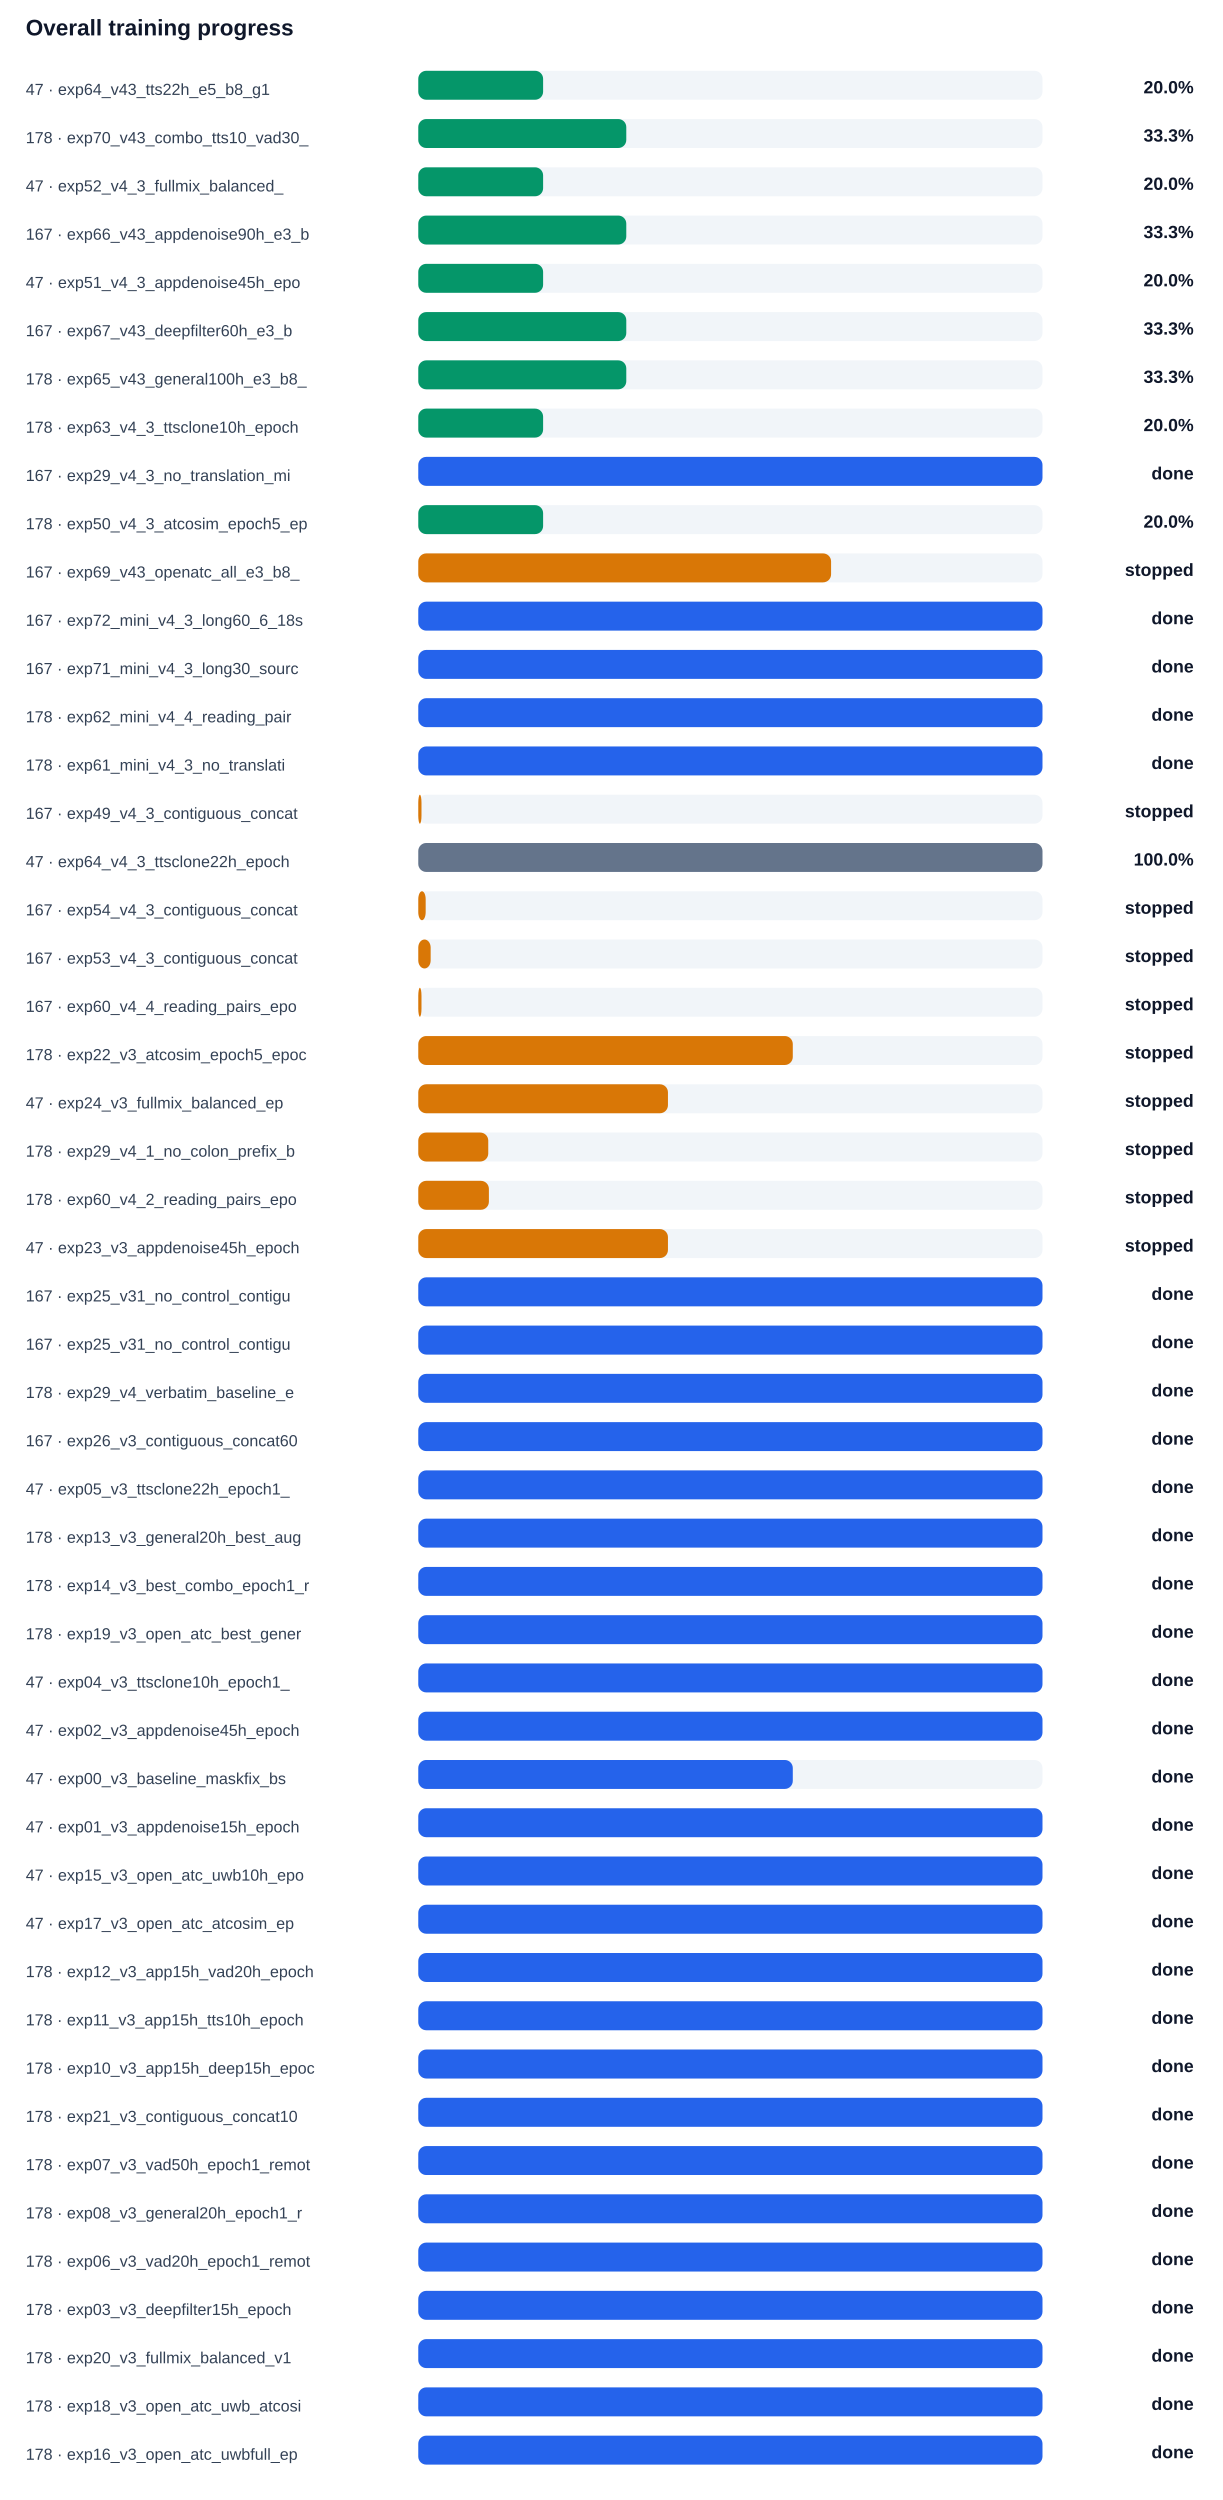
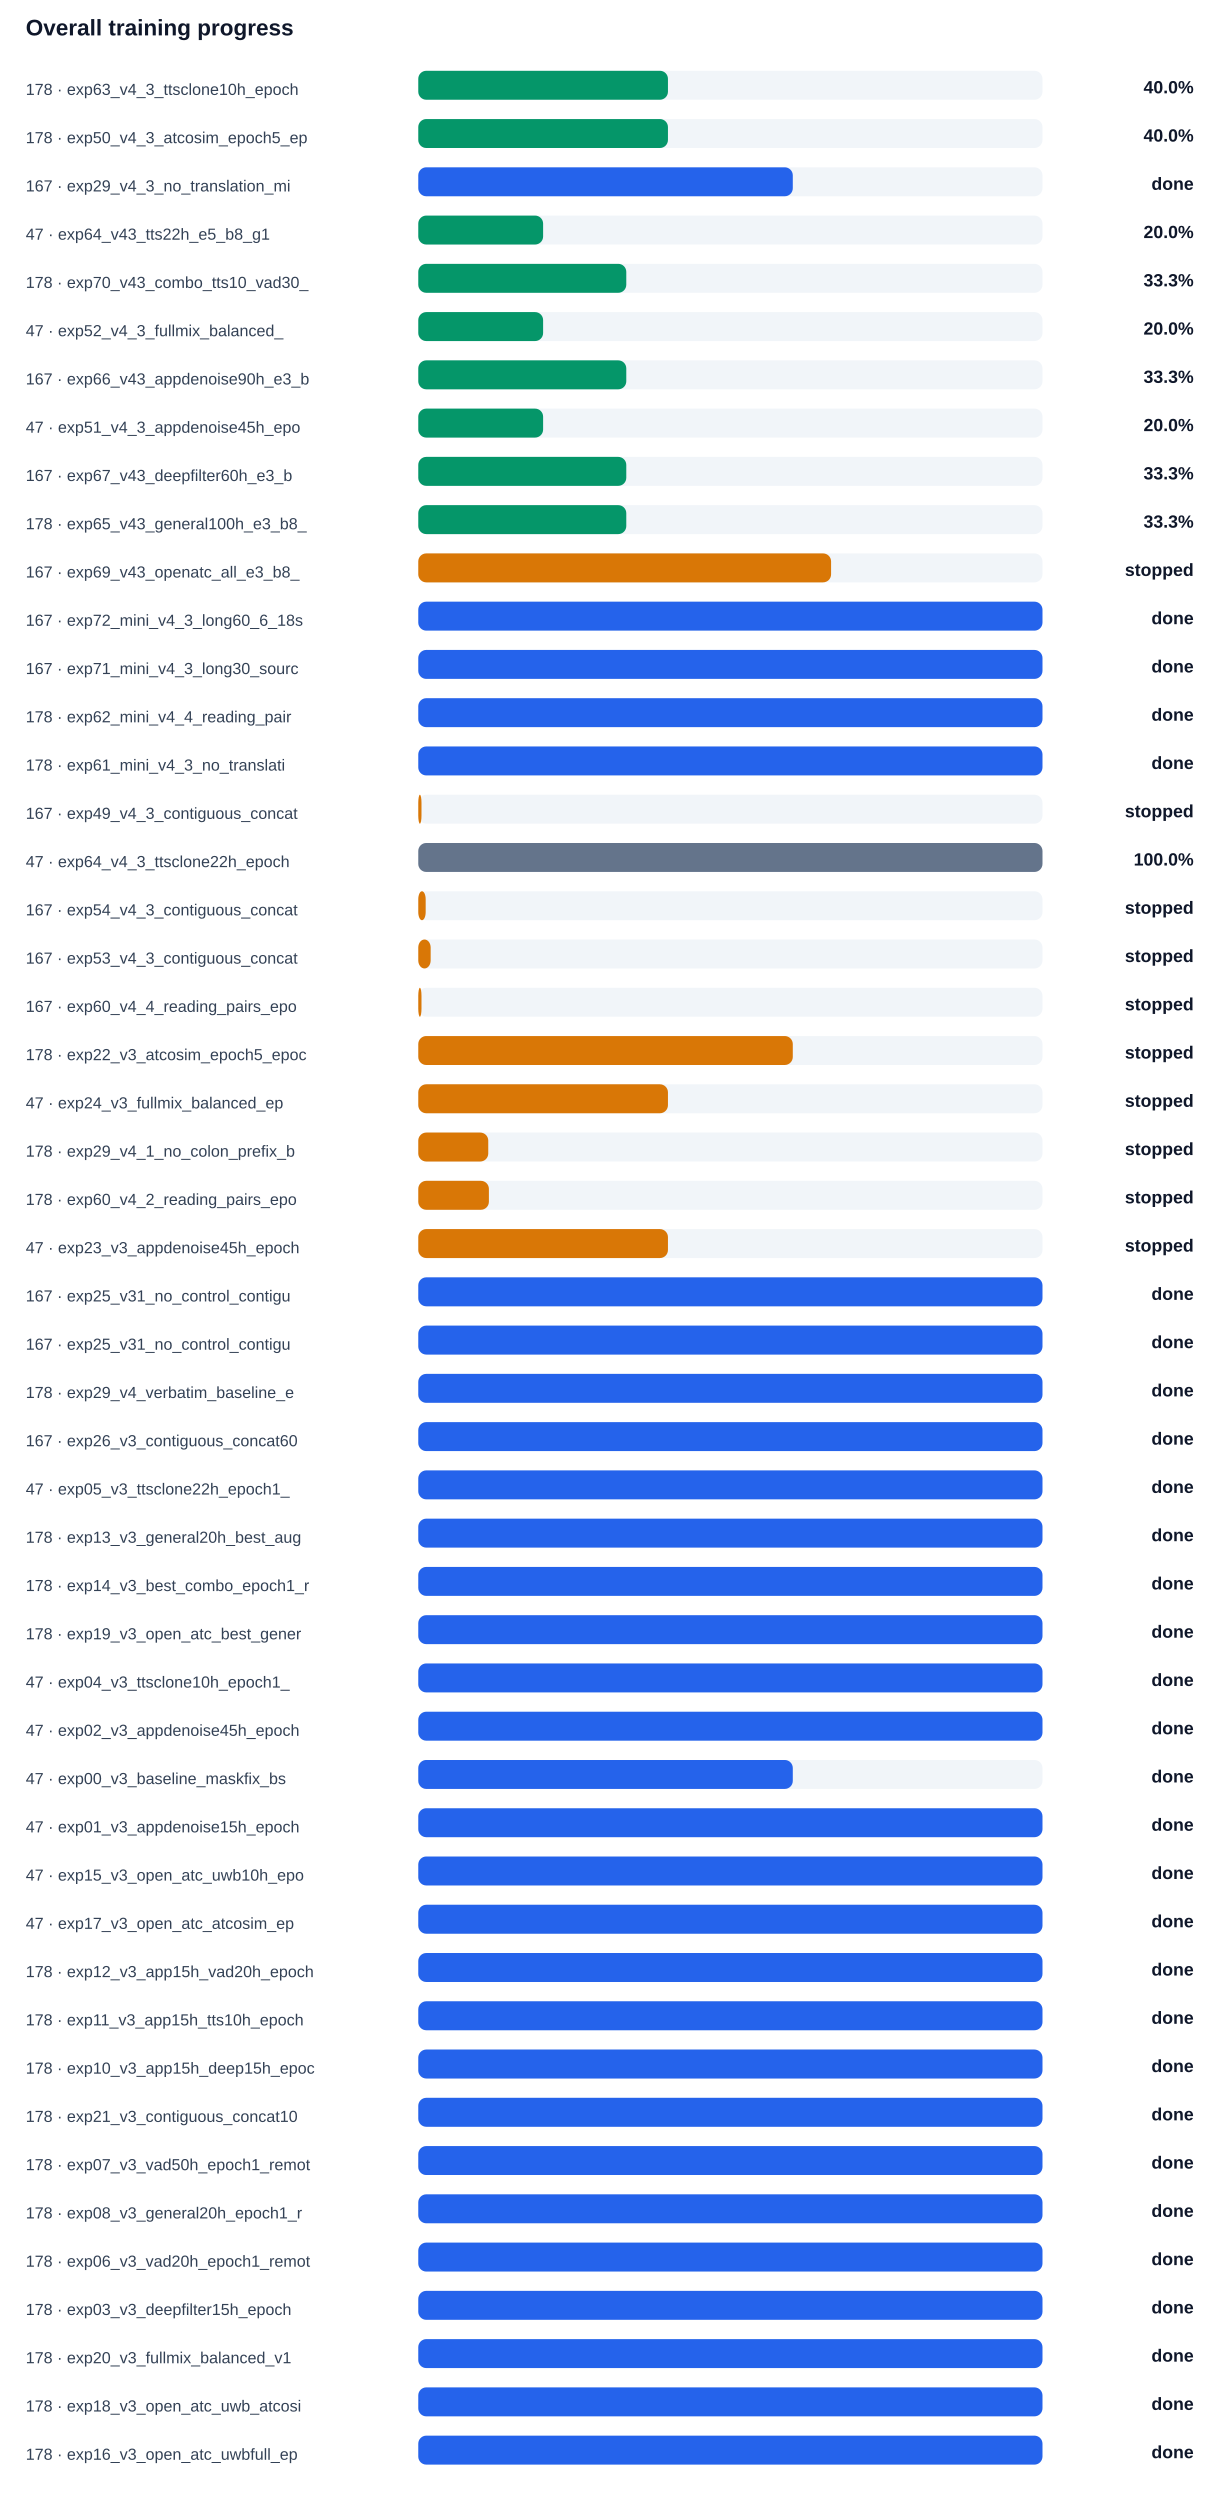
<svg xmlns="http://www.w3.org/2000/svg" width="100%" viewBox="0 0 760 1554" style="max-width:760px;background:#ffffff;border:1px solid #e5e7eb;border-radius:10px;">
  <text x="16.0" y="22.0" font-size="14" fill="#0f172a" text-anchor="start" font-family="Arial, sans-serif" font-weight="700">Overall training progress</text>
-   <text x="16.0" y="59.0" font-size="10" fill="#334155" text-anchor="start" font-family="Arial, sans-serif" font-weight="400">47 · exp64_v43_tts22h_e5_b8_g1</text>
+   <text x="16.0" y="59.0" font-size="10" fill="#334155" text-anchor="start" font-family="Arial, sans-serif" font-weight="400">178 · exp63_v4_3_ttsclone10h_epoch</text>
  <rect x="260" y="44" width="388" height="18" rx="5" fill="#f1f5f9" />
-   <rect x="260" y="44" width="77.6" height="18" rx="5" fill="#059669" />
-   <text x="742.0" y="58.0" font-size="11" fill="#0f172a" text-anchor="end" font-family="Arial, sans-serif" font-weight="700">20.0%</text>
-   <text x="16.0" y="89.0" font-size="10" fill="#334155" text-anchor="start" font-family="Arial, sans-serif" font-weight="400">178 · exp70_v43_combo_tts10_vad30_</text>
+   <rect x="260" y="44" width="155.2" height="18" rx="5" fill="#059669" />
+   <text x="742.0" y="58.0" font-size="11" fill="#0f172a" text-anchor="end" font-family="Arial, sans-serif" font-weight="700">40.0%</text>
+   <text x="16.0" y="89.0" font-size="10" fill="#334155" text-anchor="start" font-family="Arial, sans-serif" font-weight="400">178 · exp50_v4_3_atcosim_epoch5_ep</text>
  <rect x="260" y="74" width="388" height="18" rx="5" fill="#f1f5f9" />
-   <rect x="260" y="74" width="129.3" height="18" rx="5" fill="#059669" />
-   <text x="742.0" y="88.0" font-size="11" fill="#0f172a" text-anchor="end" font-family="Arial, sans-serif" font-weight="700">33.3%</text>
-   <text x="16.0" y="119.0" font-size="10" fill="#334155" text-anchor="start" font-family="Arial, sans-serif" font-weight="400">47 · exp52_v4_3_fullmix_balanced_</text>
+   <rect x="260" y="74" width="155.2" height="18" rx="5" fill="#059669" />
+   <text x="742.0" y="88.0" font-size="11" fill="#0f172a" text-anchor="end" font-family="Arial, sans-serif" font-weight="700">40.0%</text>
+   <text x="16.0" y="119.0" font-size="10" fill="#334155" text-anchor="start" font-family="Arial, sans-serif" font-weight="400">167 · exp29_v4_3_no_translation_mi</text>
  <rect x="260" y="104" width="388" height="18" rx="5" fill="#f1f5f9" />
-   <rect x="260" y="104" width="77.6" height="18" rx="5" fill="#059669" />
-   <text x="742.0" y="118.0" font-size="11" fill="#0f172a" text-anchor="end" font-family="Arial, sans-serif" font-weight="700">20.0%</text>
-   <text x="16.0" y="149.0" font-size="10" fill="#334155" text-anchor="start" font-family="Arial, sans-serif" font-weight="400">167 · exp66_v43_appdenoise90h_e3_b</text>
+   <rect x="260" y="104" width="232.8" height="18" rx="5" fill="#2563eb" />
+   <text x="742.0" y="118.0" font-size="11" fill="#0f172a" text-anchor="end" font-family="Arial, sans-serif" font-weight="700">done</text>
+   <text x="16.0" y="149.0" font-size="10" fill="#334155" text-anchor="start" font-family="Arial, sans-serif" font-weight="400">47 · exp64_v43_tts22h_e5_b8_g1</text>
  <rect x="260" y="134" width="388" height="18" rx="5" fill="#f1f5f9" />
-   <rect x="260" y="134" width="129.3" height="18" rx="5" fill="#059669" />
-   <text x="742.0" y="148.0" font-size="11" fill="#0f172a" text-anchor="end" font-family="Arial, sans-serif" font-weight="700">33.3%</text>
-   <text x="16.0" y="179.0" font-size="10" fill="#334155" text-anchor="start" font-family="Arial, sans-serif" font-weight="400">47 · exp51_v4_3_appdenoise45h_epo</text>
+   <rect x="260" y="134" width="77.6" height="18" rx="5" fill="#059669" />
+   <text x="742.0" y="148.0" font-size="11" fill="#0f172a" text-anchor="end" font-family="Arial, sans-serif" font-weight="700">20.0%</text>
+   <text x="16.0" y="179.0" font-size="10" fill="#334155" text-anchor="start" font-family="Arial, sans-serif" font-weight="400">178 · exp70_v43_combo_tts10_vad30_</text>
  <rect x="260" y="164" width="388" height="18" rx="5" fill="#f1f5f9" />
-   <rect x="260" y="164" width="77.6" height="18" rx="5" fill="#059669" />
-   <text x="742.0" y="178.0" font-size="11" fill="#0f172a" text-anchor="end" font-family="Arial, sans-serif" font-weight="700">20.0%</text>
-   <text x="16.0" y="209.0" font-size="10" fill="#334155" text-anchor="start" font-family="Arial, sans-serif" font-weight="400">167 · exp67_v43_deepfilter60h_e3_b</text>
+   <rect x="260" y="164" width="129.3" height="18" rx="5" fill="#059669" />
+   <text x="742.0" y="178.0" font-size="11" fill="#0f172a" text-anchor="end" font-family="Arial, sans-serif" font-weight="700">33.3%</text>
+   <text x="16.0" y="209.0" font-size="10" fill="#334155" text-anchor="start" font-family="Arial, sans-serif" font-weight="400">47 · exp52_v4_3_fullmix_balanced_</text>
  <rect x="260" y="194" width="388" height="18" rx="5" fill="#f1f5f9" />
-   <rect x="260" y="194" width="129.3" height="18" rx="5" fill="#059669" />
-   <text x="742.0" y="208.0" font-size="11" fill="#0f172a" text-anchor="end" font-family="Arial, sans-serif" font-weight="700">33.3%</text>
-   <text x="16.0" y="239.0" font-size="10" fill="#334155" text-anchor="start" font-family="Arial, sans-serif" font-weight="400">178 · exp65_v43_general100h_e3_b8_</text>
+   <rect x="260" y="194" width="77.6" height="18" rx="5" fill="#059669" />
+   <text x="742.0" y="208.0" font-size="11" fill="#0f172a" text-anchor="end" font-family="Arial, sans-serif" font-weight="700">20.0%</text>
+   <text x="16.0" y="239.0" font-size="10" fill="#334155" text-anchor="start" font-family="Arial, sans-serif" font-weight="400">167 · exp66_v43_appdenoise90h_e3_b</text>
  <rect x="260" y="224" width="388" height="18" rx="5" fill="#f1f5f9" />
  <rect x="260" y="224" width="129.3" height="18" rx="5" fill="#059669" />
  <text x="742.0" y="238.0" font-size="11" fill="#0f172a" text-anchor="end" font-family="Arial, sans-serif" font-weight="700">33.3%</text>
-   <text x="16.0" y="269.0" font-size="10" fill="#334155" text-anchor="start" font-family="Arial, sans-serif" font-weight="400">178 · exp63_v4_3_ttsclone10h_epoch</text>
+   <text x="16.0" y="269.0" font-size="10" fill="#334155" text-anchor="start" font-family="Arial, sans-serif" font-weight="400">47 · exp51_v4_3_appdenoise45h_epo</text>
  <rect x="260" y="254" width="388" height="18" rx="5" fill="#f1f5f9" />
  <rect x="260" y="254" width="77.6" height="18" rx="5" fill="#059669" />
  <text x="742.0" y="268.0" font-size="11" fill="#0f172a" text-anchor="end" font-family="Arial, sans-serif" font-weight="700">20.0%</text>
-   <text x="16.0" y="299.0" font-size="10" fill="#334155" text-anchor="start" font-family="Arial, sans-serif" font-weight="400">167 · exp29_v4_3_no_translation_mi</text>
+   <text x="16.0" y="299.0" font-size="10" fill="#334155" text-anchor="start" font-family="Arial, sans-serif" font-weight="400">167 · exp67_v43_deepfilter60h_e3_b</text>
  <rect x="260" y="284" width="388" height="18" rx="5" fill="#f1f5f9" />
-   <rect x="260" y="284" width="388.0" height="18" rx="5" fill="#2563eb" />
-   <text x="742.0" y="298.0" font-size="11" fill="#0f172a" text-anchor="end" font-family="Arial, sans-serif" font-weight="700">done</text>
-   <text x="16.0" y="329.0" font-size="10" fill="#334155" text-anchor="start" font-family="Arial, sans-serif" font-weight="400">178 · exp50_v4_3_atcosim_epoch5_ep</text>
+   <rect x="260" y="284" width="129.3" height="18" rx="5" fill="#059669" />
+   <text x="742.0" y="298.0" font-size="11" fill="#0f172a" text-anchor="end" font-family="Arial, sans-serif" font-weight="700">33.3%</text>
+   <text x="16.0" y="329.0" font-size="10" fill="#334155" text-anchor="start" font-family="Arial, sans-serif" font-weight="400">178 · exp65_v43_general100h_e3_b8_</text>
  <rect x="260" y="314" width="388" height="18" rx="5" fill="#f1f5f9" />
-   <rect x="260" y="314" width="77.6" height="18" rx="5" fill="#059669" />
-   <text x="742.0" y="328.0" font-size="11" fill="#0f172a" text-anchor="end" font-family="Arial, sans-serif" font-weight="700">20.0%</text>
+   <rect x="260" y="314" width="129.3" height="18" rx="5" fill="#059669" />
+   <text x="742.0" y="328.0" font-size="11" fill="#0f172a" text-anchor="end" font-family="Arial, sans-serif" font-weight="700">33.3%</text>
  <text x="16.0" y="359.0" font-size="10" fill="#334155" text-anchor="start" font-family="Arial, sans-serif" font-weight="400">167 · exp69_v43_openatc_all_e3_b8_</text>
  <rect x="260" y="344" width="388" height="18" rx="5" fill="#f1f5f9" />
  <rect x="260" y="344" width="256.6" height="18" rx="5" fill="#d97706" />
  <text x="742.0" y="358.0" font-size="11" fill="#0f172a" text-anchor="end" font-family="Arial, sans-serif" font-weight="700">stopped</text>
  <text x="16.0" y="389.0" font-size="10" fill="#334155" text-anchor="start" font-family="Arial, sans-serif" font-weight="400">167 · exp72_mini_v4_3_long60_6_18s</text>
  <rect x="260" y="374" width="388" height="18" rx="5" fill="#f1f5f9" />
  <rect x="260" y="374" width="388.0" height="18" rx="5" fill="#2563eb" />
  <text x="742.0" y="388.0" font-size="11" fill="#0f172a" text-anchor="end" font-family="Arial, sans-serif" font-weight="700">done</text>
  <text x="16.0" y="419.0" font-size="10" fill="#334155" text-anchor="start" font-family="Arial, sans-serif" font-weight="400">167 · exp71_mini_v4_3_long30_sourc</text>
  <rect x="260" y="404" width="388" height="18" rx="5" fill="#f1f5f9" />
  <rect x="260" y="404" width="388.0" height="18" rx="5" fill="#2563eb" />
  <text x="742.0" y="418.0" font-size="11" fill="#0f172a" text-anchor="end" font-family="Arial, sans-serif" font-weight="700">done</text>
  <text x="16.0" y="449.0" font-size="10" fill="#334155" text-anchor="start" font-family="Arial, sans-serif" font-weight="400">178 · exp62_mini_v4_4_reading_pair</text>
  <rect x="260" y="434" width="388" height="18" rx="5" fill="#f1f5f9" />
  <rect x="260" y="434" width="388.0" height="18" rx="5" fill="#2563eb" />
  <text x="742.0" y="448.0" font-size="11" fill="#0f172a" text-anchor="end" font-family="Arial, sans-serif" font-weight="700">done</text>
  <text x="16.0" y="479.0" font-size="10" fill="#334155" text-anchor="start" font-family="Arial, sans-serif" font-weight="400">178 · exp61_mini_v4_3_no_translati</text>
  <rect x="260" y="464" width="388" height="18" rx="5" fill="#f1f5f9" />
  <rect x="260" y="464" width="388.0" height="18" rx="5" fill="#2563eb" />
  <text x="742.0" y="478.0" font-size="11" fill="#0f172a" text-anchor="end" font-family="Arial, sans-serif" font-weight="700">done</text>
  <text x="16.0" y="509.0" font-size="10" fill="#334155" text-anchor="start" font-family="Arial, sans-serif" font-weight="400">167 · exp49_v4_3_contiguous_concat</text>
  <rect x="260" y="494" width="388" height="18" rx="5" fill="#f1f5f9" />
  <rect x="260" y="494" width="2.0" height="18" rx="5" fill="#d97706" />
  <text x="742.0" y="508.0" font-size="11" fill="#0f172a" text-anchor="end" font-family="Arial, sans-serif" font-weight="700">stopped</text>
  <text x="16.0" y="539.0" font-size="10" fill="#334155" text-anchor="start" font-family="Arial, sans-serif" font-weight="400">47 · exp64_v4_3_ttsclone22h_epoch</text>
  <rect x="260" y="524" width="388" height="18" rx="5" fill="#f1f5f9" />
  <rect x="260" y="524" width="388.0" height="18" rx="5" fill="#64748b" />
  <text x="742.0" y="538.0" font-size="11" fill="#0f172a" text-anchor="end" font-family="Arial, sans-serif" font-weight="700">100.0%</text>
  <text x="16.0" y="569.0" font-size="10" fill="#334155" text-anchor="start" font-family="Arial, sans-serif" font-weight="400">167 · exp54_v4_3_contiguous_concat</text>
  <rect x="260" y="554" width="388" height="18" rx="5" fill="#f1f5f9" />
  <rect x="260" y="554" width="4.6" height="18" rx="5" fill="#d97706" />
  <text x="742.0" y="568.0" font-size="11" fill="#0f172a" text-anchor="end" font-family="Arial, sans-serif" font-weight="700">stopped</text>
  <text x="16.0" y="599.0" font-size="10" fill="#334155" text-anchor="start" font-family="Arial, sans-serif" font-weight="400">167 · exp53_v4_3_contiguous_concat</text>
  <rect x="260" y="584" width="388" height="18" rx="5" fill="#f1f5f9" />
  <rect x="260" y="584" width="7.7" height="18" rx="5" fill="#d97706" />
  <text x="742.0" y="598.0" font-size="11" fill="#0f172a" text-anchor="end" font-family="Arial, sans-serif" font-weight="700">stopped</text>
  <text x="16.0" y="629.0" font-size="10" fill="#334155" text-anchor="start" font-family="Arial, sans-serif" font-weight="400">167 · exp60_v4_4_reading_pairs_epo</text>
  <rect x="260" y="614" width="388" height="18" rx="5" fill="#f1f5f9" />
  <rect x="260" y="614" width="2.0" height="18" rx="5" fill="#d97706" />
  <text x="742.0" y="628.0" font-size="11" fill="#0f172a" text-anchor="end" font-family="Arial, sans-serif" font-weight="700">stopped</text>
  <text x="16.0" y="659.0" font-size="10" fill="#334155" text-anchor="start" font-family="Arial, sans-serif" font-weight="400">178 · exp22_v3_atcosim_epoch5_epoc</text>
  <rect x="260" y="644" width="388" height="18" rx="5" fill="#f1f5f9" />
  <rect x="260" y="644" width="232.8" height="18" rx="5" fill="#d97706" />
  <text x="742.0" y="658.0" font-size="11" fill="#0f172a" text-anchor="end" font-family="Arial, sans-serif" font-weight="700">stopped</text>
  <text x="16.0" y="689.0" font-size="10" fill="#334155" text-anchor="start" font-family="Arial, sans-serif" font-weight="400">47 · exp24_v3_fullmix_balanced_ep</text>
  <rect x="260" y="674" width="388" height="18" rx="5" fill="#f1f5f9" />
  <rect x="260" y="674" width="155.2" height="18" rx="5" fill="#d97706" />
  <text x="742.0" y="688.0" font-size="11" fill="#0f172a" text-anchor="end" font-family="Arial, sans-serif" font-weight="700">stopped</text>
  <text x="16.0" y="719.0" font-size="10" fill="#334155" text-anchor="start" font-family="Arial, sans-serif" font-weight="400">178 · exp29_v4_1_no_colon_prefix_b</text>
  <rect x="260" y="704" width="388" height="18" rx="5" fill="#f1f5f9" />
  <rect x="260" y="704" width="43.5" height="18" rx="5" fill="#d97706" />
  <text x="742.0" y="718.0" font-size="11" fill="#0f172a" text-anchor="end" font-family="Arial, sans-serif" font-weight="700">stopped</text>
  <text x="16.0" y="749.0" font-size="10" fill="#334155" text-anchor="start" font-family="Arial, sans-serif" font-weight="400">178 · exp60_v4_2_reading_pairs_epo</text>
  <rect x="260" y="734" width="388" height="18" rx="5" fill="#f1f5f9" />
  <rect x="260" y="734" width="43.9" height="18" rx="5" fill="#d97706" />
  <text x="742.0" y="748.0" font-size="11" fill="#0f172a" text-anchor="end" font-family="Arial, sans-serif" font-weight="700">stopped</text>
  <text x="16.0" y="779.0" font-size="10" fill="#334155" text-anchor="start" font-family="Arial, sans-serif" font-weight="400">47 · exp23_v3_appdenoise45h_epoch</text>
  <rect x="260" y="764" width="388" height="18" rx="5" fill="#f1f5f9" />
  <rect x="260" y="764" width="155.2" height="18" rx="5" fill="#d97706" />
  <text x="742.0" y="778.0" font-size="11" fill="#0f172a" text-anchor="end" font-family="Arial, sans-serif" font-weight="700">stopped</text>
  <text x="16.0" y="809.0" font-size="10" fill="#334155" text-anchor="start" font-family="Arial, sans-serif" font-weight="400">167 · exp25_v31_no_control_contigu</text>
  <rect x="260" y="794" width="388" height="18" rx="5" fill="#f1f5f9" />
  <rect x="260" y="794" width="388.0" height="18" rx="5" fill="#2563eb" />
  <text x="742.0" y="808.0" font-size="11" fill="#0f172a" text-anchor="end" font-family="Arial, sans-serif" font-weight="700">done</text>
  <text x="16.0" y="839.0" font-size="10" fill="#334155" text-anchor="start" font-family="Arial, sans-serif" font-weight="400">167 · exp25_v31_no_control_contigu</text>
  <rect x="260" y="824" width="388" height="18" rx="5" fill="#f1f5f9" />
  <rect x="260" y="824" width="388.0" height="18" rx="5" fill="#2563eb" />
  <text x="742.0" y="838.0" font-size="11" fill="#0f172a" text-anchor="end" font-family="Arial, sans-serif" font-weight="700">done</text>
  <text x="16.0" y="869.0" font-size="10" fill="#334155" text-anchor="start" font-family="Arial, sans-serif" font-weight="400">178 · exp29_v4_verbatim_baseline_e</text>
  <rect x="260" y="854" width="388" height="18" rx="5" fill="#f1f5f9" />
  <rect x="260" y="854" width="388.0" height="18" rx="5" fill="#2563eb" />
  <text x="742.0" y="868.0" font-size="11" fill="#0f172a" text-anchor="end" font-family="Arial, sans-serif" font-weight="700">done</text>
  <text x="16.0" y="899.0" font-size="10" fill="#334155" text-anchor="start" font-family="Arial, sans-serif" font-weight="400">167 · exp26_v3_contiguous_concat60</text>
  <rect x="260" y="884" width="388" height="18" rx="5" fill="#f1f5f9" />
  <rect x="260" y="884" width="388.0" height="18" rx="5" fill="#2563eb" />
  <text x="742.0" y="898.0" font-size="11" fill="#0f172a" text-anchor="end" font-family="Arial, sans-serif" font-weight="700">done</text>
  <text x="16.0" y="929.0" font-size="10" fill="#334155" text-anchor="start" font-family="Arial, sans-serif" font-weight="400">47 · exp05_v3_ttsclone22h_epoch1_</text>
  <rect x="260" y="914" width="388" height="18" rx="5" fill="#f1f5f9" />
  <rect x="260" y="914" width="388.0" height="18" rx="5" fill="#2563eb" />
  <text x="742.0" y="928.0" font-size="11" fill="#0f172a" text-anchor="end" font-family="Arial, sans-serif" font-weight="700">done</text>
  <text x="16.0" y="959.0" font-size="10" fill="#334155" text-anchor="start" font-family="Arial, sans-serif" font-weight="400">178 · exp13_v3_general20h_best_aug</text>
  <rect x="260" y="944" width="388" height="18" rx="5" fill="#f1f5f9" />
  <rect x="260" y="944" width="388.0" height="18" rx="5" fill="#2563eb" />
  <text x="742.0" y="958.0" font-size="11" fill="#0f172a" text-anchor="end" font-family="Arial, sans-serif" font-weight="700">done</text>
  <text x="16.0" y="989.0" font-size="10" fill="#334155" text-anchor="start" font-family="Arial, sans-serif" font-weight="400">178 · exp14_v3_best_combo_epoch1_r</text>
  <rect x="260" y="974" width="388" height="18" rx="5" fill="#f1f5f9" />
  <rect x="260" y="974" width="388.0" height="18" rx="5" fill="#2563eb" />
  <text x="742.0" y="988.0" font-size="11" fill="#0f172a" text-anchor="end" font-family="Arial, sans-serif" font-weight="700">done</text>
  <text x="16.0" y="1019.0" font-size="10" fill="#334155" text-anchor="start" font-family="Arial, sans-serif" font-weight="400">178 · exp19_v3_open_atc_best_gener</text>
  <rect x="260" y="1004" width="388" height="18" rx="5" fill="#f1f5f9" />
  <rect x="260" y="1004" width="388.0" height="18" rx="5" fill="#2563eb" />
  <text x="742.0" y="1018.0" font-size="11" fill="#0f172a" text-anchor="end" font-family="Arial, sans-serif" font-weight="700">done</text>
  <text x="16.0" y="1049.0" font-size="10" fill="#334155" text-anchor="start" font-family="Arial, sans-serif" font-weight="400">47 · exp04_v3_ttsclone10h_epoch1_</text>
  <rect x="260" y="1034" width="388" height="18" rx="5" fill="#f1f5f9" />
  <rect x="260" y="1034" width="388.0" height="18" rx="5" fill="#2563eb" />
  <text x="742.0" y="1048.0" font-size="11" fill="#0f172a" text-anchor="end" font-family="Arial, sans-serif" font-weight="700">done</text>
  <text x="16.0" y="1079.0" font-size="10" fill="#334155" text-anchor="start" font-family="Arial, sans-serif" font-weight="400">47 · exp02_v3_appdenoise45h_epoch</text>
  <rect x="260" y="1064" width="388" height="18" rx="5" fill="#f1f5f9" />
  <rect x="260" y="1064" width="388.0" height="18" rx="5" fill="#2563eb" />
  <text x="742.0" y="1078.0" font-size="11" fill="#0f172a" text-anchor="end" font-family="Arial, sans-serif" font-weight="700">done</text>
  <text x="16.0" y="1109.0" font-size="10" fill="#334155" text-anchor="start" font-family="Arial, sans-serif" font-weight="400">47 · exp00_v3_baseline_maskfix_bs</text>
  <rect x="260" y="1094" width="388" height="18" rx="5" fill="#f1f5f9" />
  <rect x="260" y="1094" width="232.8" height="18" rx="5" fill="#2563eb" />
  <text x="742.0" y="1108.0" font-size="11" fill="#0f172a" text-anchor="end" font-family="Arial, sans-serif" font-weight="700">done</text>
  <text x="16.0" y="1139.0" font-size="10" fill="#334155" text-anchor="start" font-family="Arial, sans-serif" font-weight="400">47 · exp01_v3_appdenoise15h_epoch</text>
  <rect x="260" y="1124" width="388" height="18" rx="5" fill="#f1f5f9" />
  <rect x="260" y="1124" width="388.0" height="18" rx="5" fill="#2563eb" />
  <text x="742.0" y="1138.0" font-size="11" fill="#0f172a" text-anchor="end" font-family="Arial, sans-serif" font-weight="700">done</text>
  <text x="16.0" y="1169.0" font-size="10" fill="#334155" text-anchor="start" font-family="Arial, sans-serif" font-weight="400">47 · exp15_v3_open_atc_uwb10h_epo</text>
  <rect x="260" y="1154" width="388" height="18" rx="5" fill="#f1f5f9" />
  <rect x="260" y="1154" width="388.0" height="18" rx="5" fill="#2563eb" />
  <text x="742.0" y="1168.0" font-size="11" fill="#0f172a" text-anchor="end" font-family="Arial, sans-serif" font-weight="700">done</text>
  <text x="16.0" y="1199.0" font-size="10" fill="#334155" text-anchor="start" font-family="Arial, sans-serif" font-weight="400">47 · exp17_v3_open_atc_atcosim_ep</text>
  <rect x="260" y="1184" width="388" height="18" rx="5" fill="#f1f5f9" />
  <rect x="260" y="1184" width="388.0" height="18" rx="5" fill="#2563eb" />
  <text x="742.0" y="1198.0" font-size="11" fill="#0f172a" text-anchor="end" font-family="Arial, sans-serif" font-weight="700">done</text>
  <text x="16.0" y="1229.0" font-size="10" fill="#334155" text-anchor="start" font-family="Arial, sans-serif" font-weight="400">178 · exp12_v3_app15h_vad20h_epoch</text>
  <rect x="260" y="1214" width="388" height="18" rx="5" fill="#f1f5f9" />
  <rect x="260" y="1214" width="388.0" height="18" rx="5" fill="#2563eb" />
  <text x="742.0" y="1228.0" font-size="11" fill="#0f172a" text-anchor="end" font-family="Arial, sans-serif" font-weight="700">done</text>
  <text x="16.0" y="1259.0" font-size="10" fill="#334155" text-anchor="start" font-family="Arial, sans-serif" font-weight="400">178 · exp11_v3_app15h_tts10h_epoch</text>
  <rect x="260" y="1244" width="388" height="18" rx="5" fill="#f1f5f9" />
  <rect x="260" y="1244" width="388.0" height="18" rx="5" fill="#2563eb" />
  <text x="742.0" y="1258.0" font-size="11" fill="#0f172a" text-anchor="end" font-family="Arial, sans-serif" font-weight="700">done</text>
  <text x="16.0" y="1289.0" font-size="10" fill="#334155" text-anchor="start" font-family="Arial, sans-serif" font-weight="400">178 · exp10_v3_app15h_deep15h_epoc</text>
  <rect x="260" y="1274" width="388" height="18" rx="5" fill="#f1f5f9" />
  <rect x="260" y="1274" width="388.0" height="18" rx="5" fill="#2563eb" />
  <text x="742.0" y="1288.0" font-size="11" fill="#0f172a" text-anchor="end" font-family="Arial, sans-serif" font-weight="700">done</text>
  <text x="16.0" y="1319.0" font-size="10" fill="#334155" text-anchor="start" font-family="Arial, sans-serif" font-weight="400">178 · exp21_v3_contiguous_concat10</text>
  <rect x="260" y="1304" width="388" height="18" rx="5" fill="#f1f5f9" />
  <rect x="260" y="1304" width="388.0" height="18" rx="5" fill="#2563eb" />
  <text x="742.0" y="1318.0" font-size="11" fill="#0f172a" text-anchor="end" font-family="Arial, sans-serif" font-weight="700">done</text>
  <text x="16.0" y="1349.0" font-size="10" fill="#334155" text-anchor="start" font-family="Arial, sans-serif" font-weight="400">178 · exp07_v3_vad50h_epoch1_remot</text>
  <rect x="260" y="1334" width="388" height="18" rx="5" fill="#f1f5f9" />
  <rect x="260" y="1334" width="388.0" height="18" rx="5" fill="#2563eb" />
  <text x="742.0" y="1348.0" font-size="11" fill="#0f172a" text-anchor="end" font-family="Arial, sans-serif" font-weight="700">done</text>
  <text x="16.0" y="1379.0" font-size="10" fill="#334155" text-anchor="start" font-family="Arial, sans-serif" font-weight="400">178 · exp08_v3_general20h_epoch1_r</text>
  <rect x="260" y="1364" width="388" height="18" rx="5" fill="#f1f5f9" />
  <rect x="260" y="1364" width="388.0" height="18" rx="5" fill="#2563eb" />
  <text x="742.0" y="1378.0" font-size="11" fill="#0f172a" text-anchor="end" font-family="Arial, sans-serif" font-weight="700">done</text>
  <text x="16.0" y="1409.0" font-size="10" fill="#334155" text-anchor="start" font-family="Arial, sans-serif" font-weight="400">178 · exp06_v3_vad20h_epoch1_remot</text>
  <rect x="260" y="1394" width="388" height="18" rx="5" fill="#f1f5f9" />
  <rect x="260" y="1394" width="388.0" height="18" rx="5" fill="#2563eb" />
  <text x="742.0" y="1408.0" font-size="11" fill="#0f172a" text-anchor="end" font-family="Arial, sans-serif" font-weight="700">done</text>
  <text x="16.0" y="1439.0" font-size="10" fill="#334155" text-anchor="start" font-family="Arial, sans-serif" font-weight="400">178 · exp03_v3_deepfilter15h_epoch</text>
  <rect x="260" y="1424" width="388" height="18" rx="5" fill="#f1f5f9" />
  <rect x="260" y="1424" width="388.0" height="18" rx="5" fill="#2563eb" />
  <text x="742.0" y="1438.0" font-size="11" fill="#0f172a" text-anchor="end" font-family="Arial, sans-serif" font-weight="700">done</text>
  <text x="16.0" y="1469.0" font-size="10" fill="#334155" text-anchor="start" font-family="Arial, sans-serif" font-weight="400">178 · exp20_v3_fullmix_balanced_v1</text>
  <rect x="260" y="1454" width="388" height="18" rx="5" fill="#f1f5f9" />
  <rect x="260" y="1454" width="388.0" height="18" rx="5" fill="#2563eb" />
  <text x="742.0" y="1468.0" font-size="11" fill="#0f172a" text-anchor="end" font-family="Arial, sans-serif" font-weight="700">done</text>
  <text x="16.0" y="1499.0" font-size="10" fill="#334155" text-anchor="start" font-family="Arial, sans-serif" font-weight="400">178 · exp18_v3_open_atc_uwb_atcosi</text>
  <rect x="260" y="1484" width="388" height="18" rx="5" fill="#f1f5f9" />
  <rect x="260" y="1484" width="388.0" height="18" rx="5" fill="#2563eb" />
  <text x="742.0" y="1498.0" font-size="11" fill="#0f172a" text-anchor="end" font-family="Arial, sans-serif" font-weight="700">done</text>
  <text x="16.0" y="1529.0" font-size="10" fill="#334155" text-anchor="start" font-family="Arial, sans-serif" font-weight="400">178 · exp16_v3_open_atc_uwbfull_ep</text>
  <rect x="260" y="1514" width="388" height="18" rx="5" fill="#f1f5f9" />
  <rect x="260" y="1514" width="388.0" height="18" rx="5" fill="#2563eb" />
  <text x="742.0" y="1528.0" font-size="11" fill="#0f172a" text-anchor="end" font-family="Arial, sans-serif" font-weight="700">done</text>
</svg>
